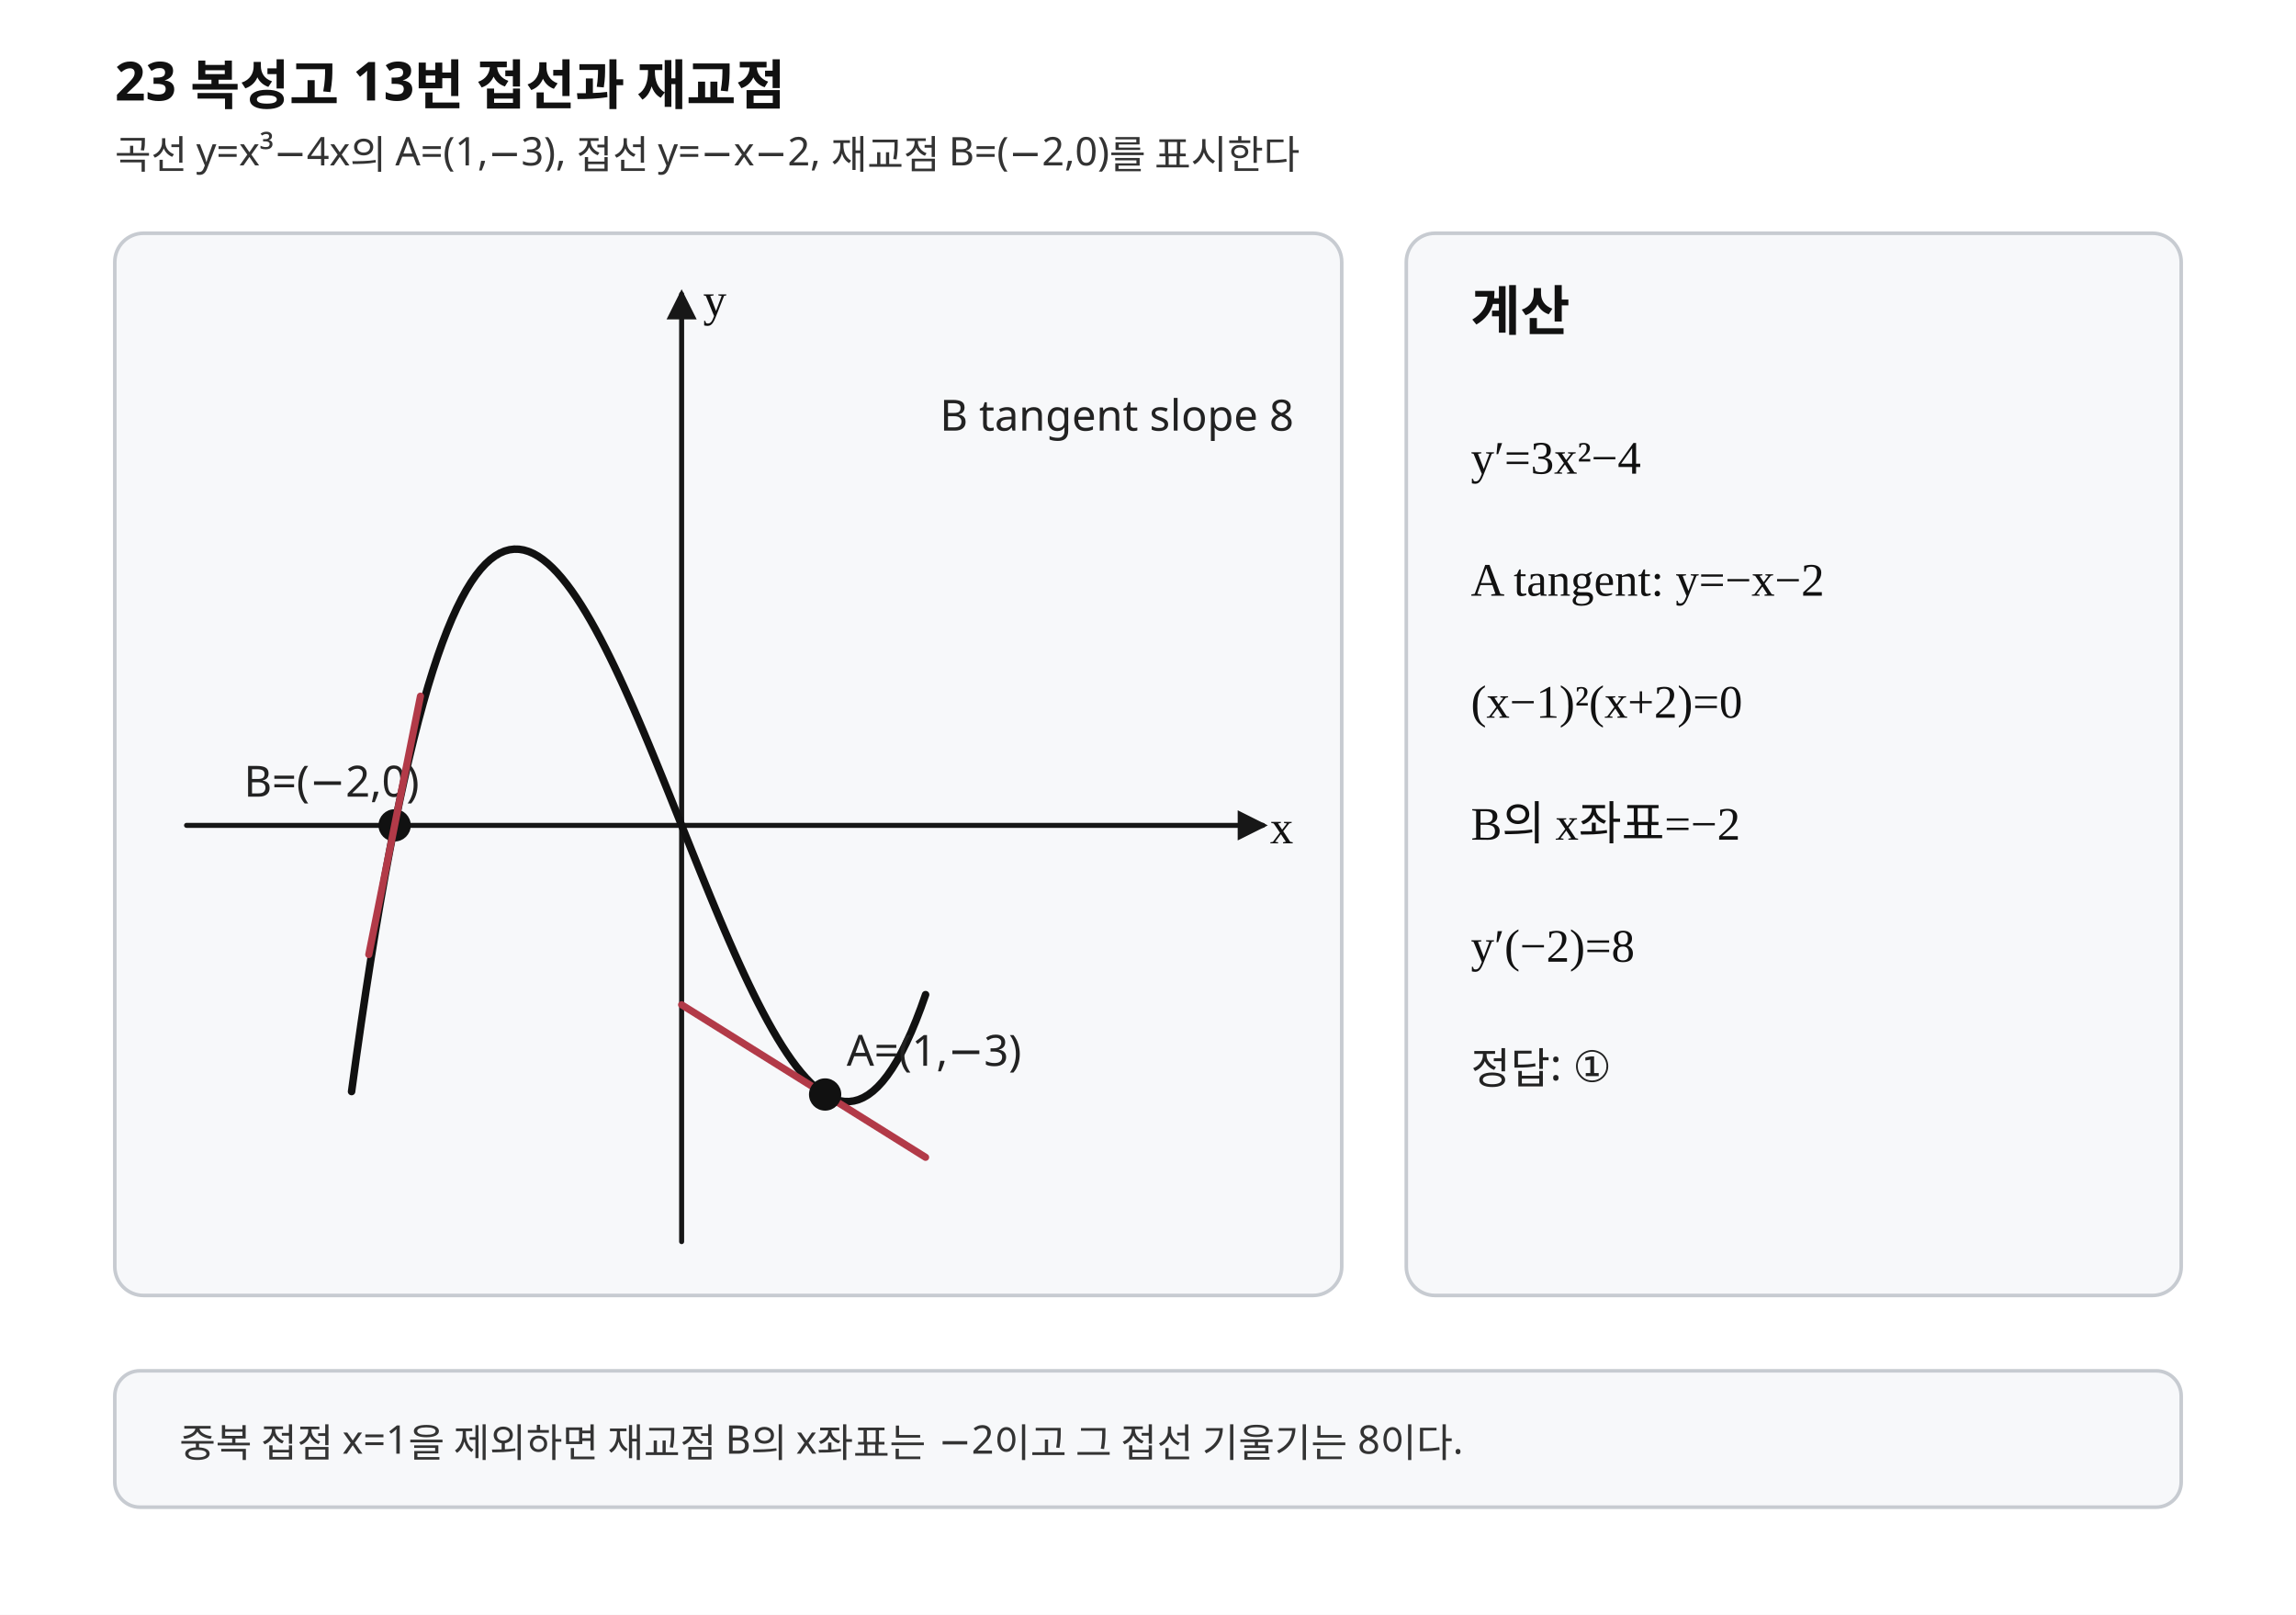
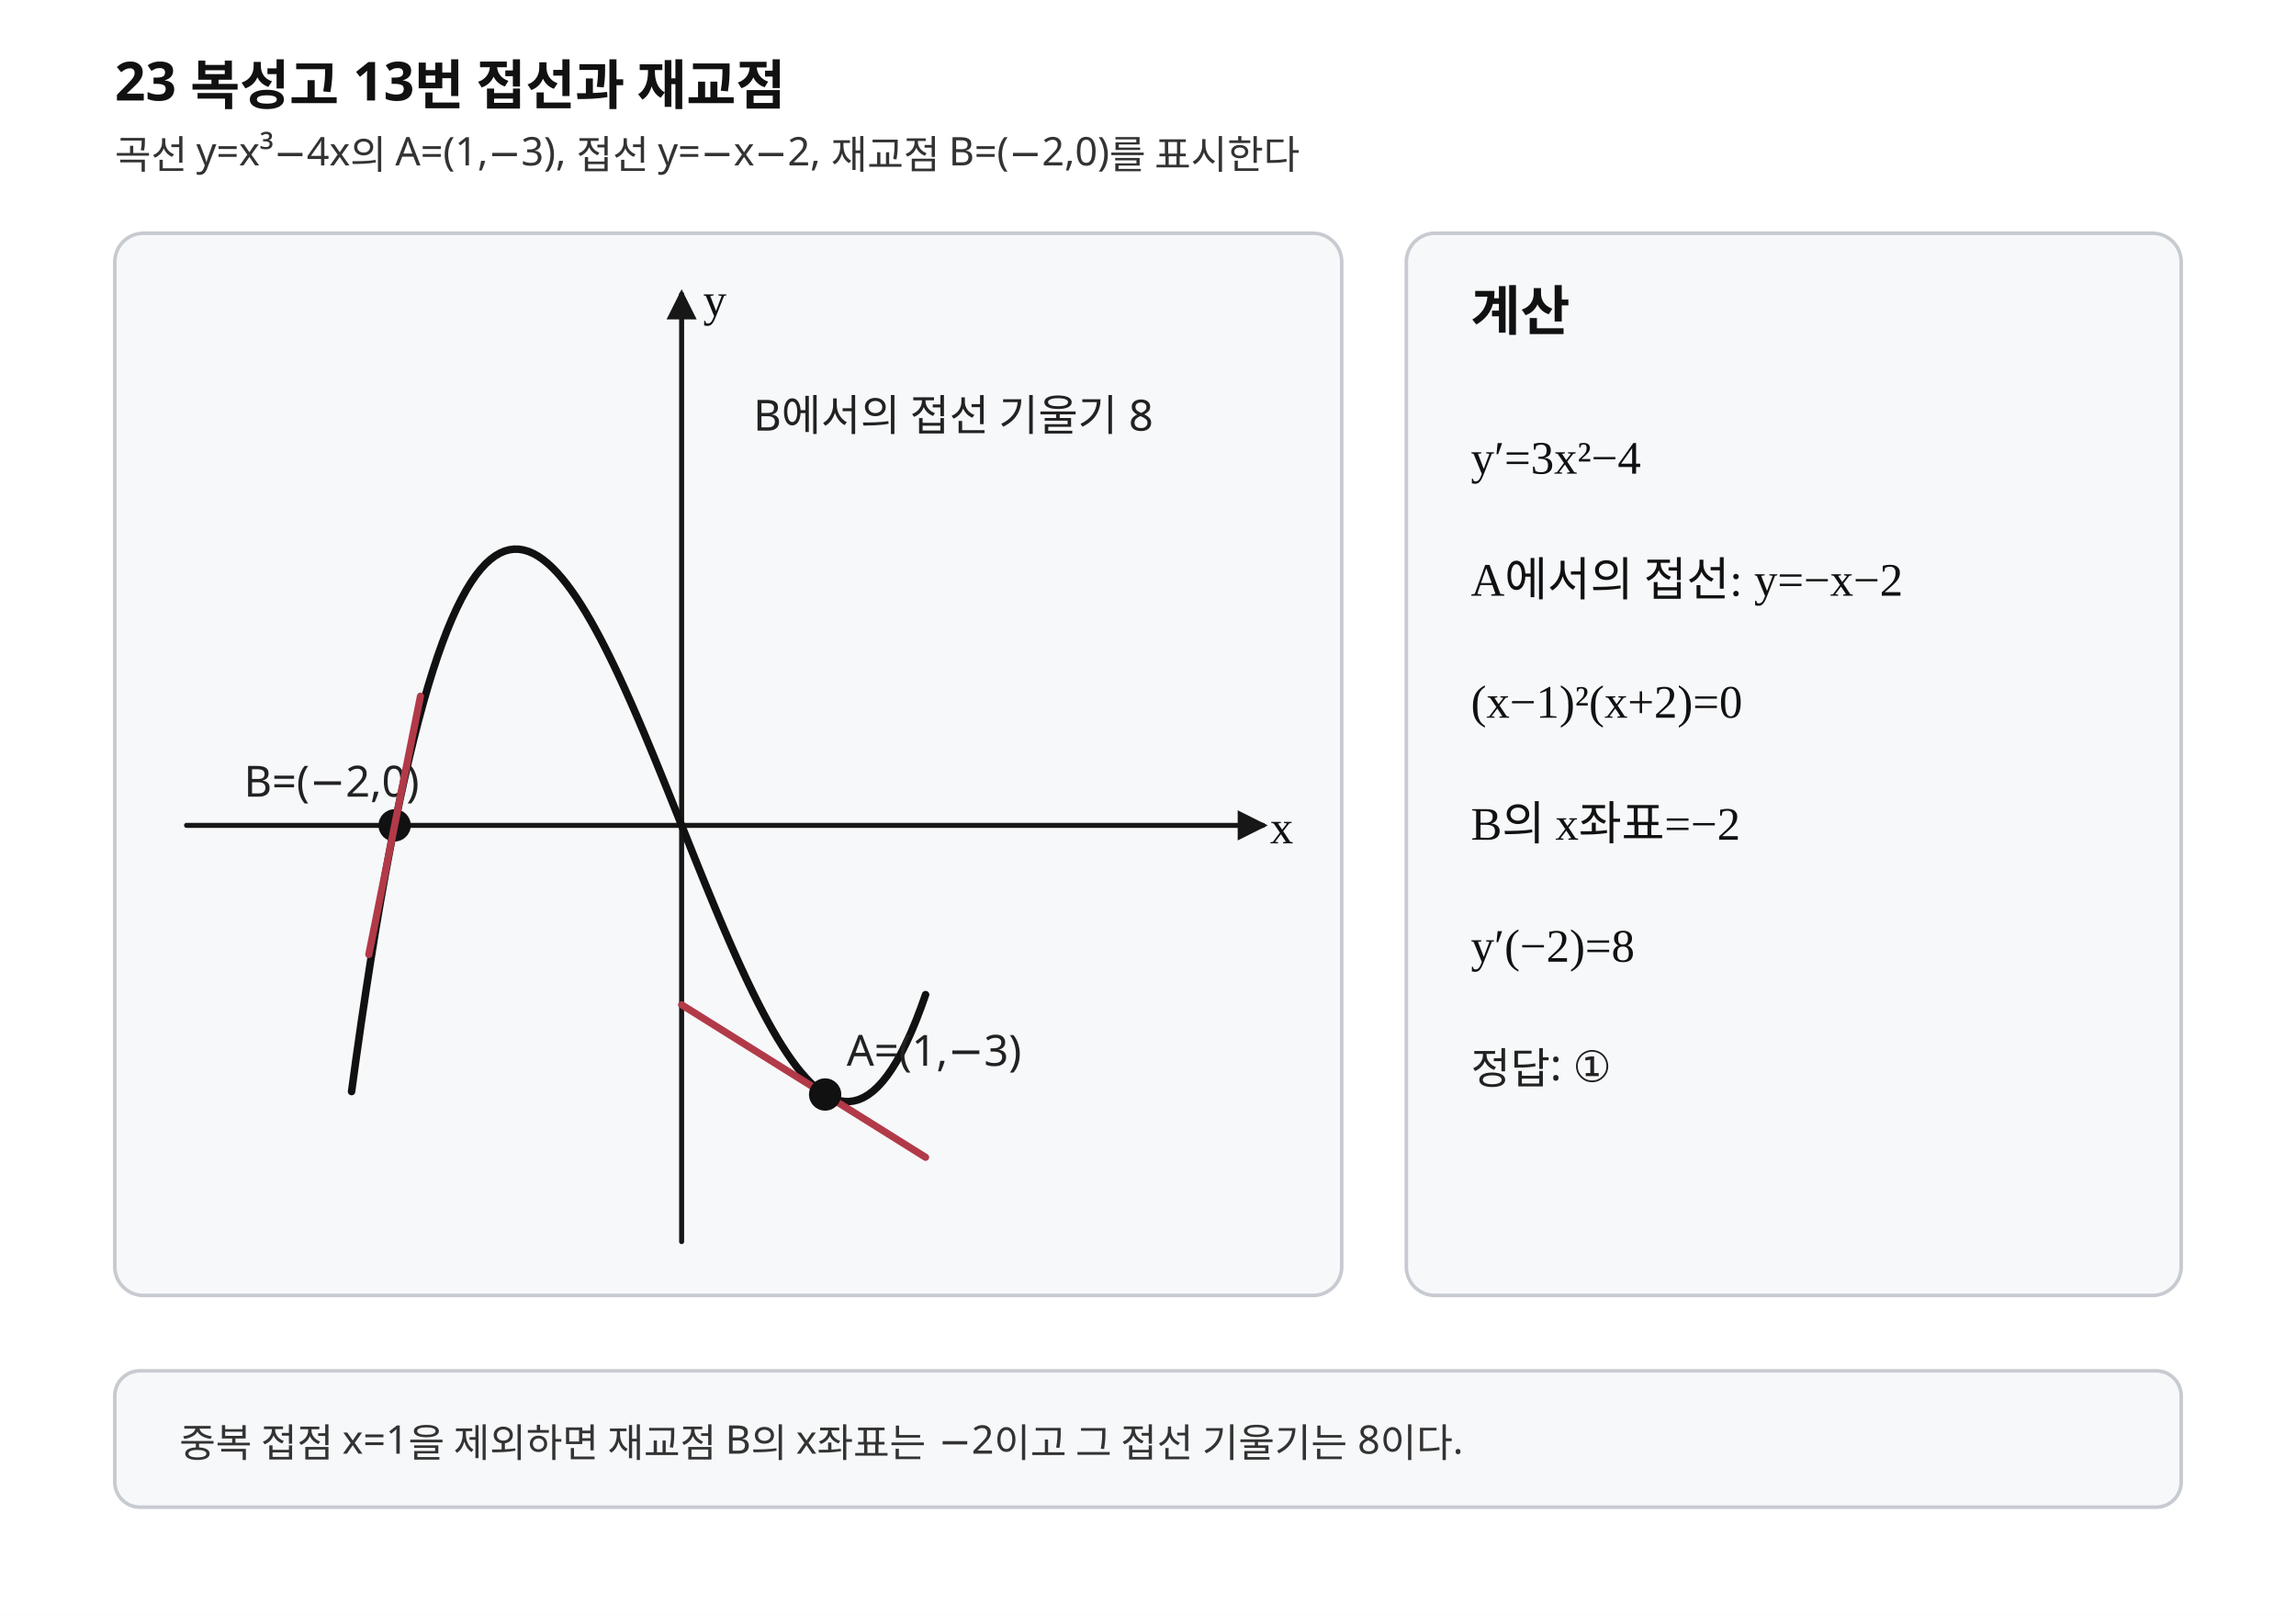
<svg xmlns="http://www.w3.org/2000/svg" width="640" height="450" viewBox="0 0 640 450" preserveAspectRatio="xMidYMid meet" role="img" aria-labelledby="title desc" data-fact-hash="sha256:a4edd8fea11f7e2b94113338f33c1786f6930442da0c397c6e913ed0aa73be28" data-visual-provenance="PYTHON_DERIVED_LAYOUT_REVIEWED">
  <style>.background{fill:#fff}.axis{stroke:#171717;stroke-width:1.4;fill:none;stroke-linecap:round;stroke-linejoin:round}.curve{stroke:#111;stroke-width:2.1;fill:none;stroke-linecap:round;stroke-linejoin:round}.tangent{stroke:#b23a48;stroke-width:2;fill:none;stroke-linecap:round}.normal{stroke:#b23a48;stroke-width:2;fill:none;stroke-linecap:round}.perp{stroke:#356a9a;stroke-width:1.9;fill:none;stroke-linecap:round}.secant{stroke:#356a9a;stroke-width:1.9;fill:none;stroke-linecap:round}.line{stroke:#356a9a;stroke-width:1.9;fill:none;stroke-linecap:round}.line-main{stroke:#356a9a;stroke-width:1.9;fill:none;stroke-linecap:round}.level{stroke:#6b7280;stroke-width:1.2;stroke-dasharray:5 4;fill:none}.guide{stroke:#777;stroke-width:.95;stroke-dasharray:4 4;fill:none}.point{stroke:#111;stroke-width:1;fill:#111}.open{stroke:#111;stroke-width:1.3;fill:#fff}.closed{stroke:#111;stroke-width:1;fill:#111}.panel{fill:#f7f8fa;stroke:#c7cbd1;stroke-width:1}.title{font-family:"Noto Sans KR","Pretendard","Malgun Gothic",sans-serif;font-size:15px;font-weight:700;fill:#111}.label{font-family:"Noto Sans KR","Pretendard","Malgun Gothic",sans-serif;font-size:12px;fill:#222}.small{font-family:"Noto Sans KR","Pretendard","Malgun Gothic",sans-serif;font-size:11px;fill:#333}.math{font-family:"STIX Two Math","Cambria Math","Times New Roman",serif;font-size:13px;fill:#111}</style>
  <defs>
    <marker id="axis-arrow" markerWidth="6" markerHeight="6" refX="5" refY="3" orient="auto" markerUnits="strokeWidth">
      <path d="M0,0 L6,3 L0,6 Z" fill="#171717" />
    </marker>
    <clipPath id="graph-clip">
      <rect x="32" y="65" width="342" height="296" rx="8" />
    </clipPath>
  </defs>
  <rect class="background" x="0" y="0" width="640" height="450" />
  <text class="title" x="32.000" y="28.000">23 복성고 13번 접선과 재교점</text>
  <text class="small" x="32.000" y="47.000">곡선 y=x³−4x의 A=(1,−3), 접선 y=−x−2, 재교점 B=(−2,0)를 표시한다</text>
  <g aria-label="graph">
    <rect class="panel" x="32" y="65" width="342" height="296" rx="8" />
    <g clip-path="url(#graph-clip)">
      <line class="axis" x1="52.000" y1="230.000" x2="352.000" y2="230.000" marker-end="url(#axis-arrow)" />
      <line class="axis" x1="190.000" y1="346.000" x2="190.000" y2="82.000" marker-end="url(#axis-arrow)" />
      <polyline class="curve" points="98.000,304.175 99.333,294.474 100.667,285.151 102.000,276.200 103.333,267.616 104.667,259.393 106.000,251.525 107.333,244.007 108.667,236.834 110.000,230.000 111.333,223.499 112.667,217.326 114.000,211.475 115.333,205.941 116.667,200.718 118.000,195.800 119.333,191.182 120.667,186.859 122.000,182.825 123.333,179.074 124.667,175.601 126.000,172.400 127.333,169.466 128.667,166.793 130.000,164.375 131.333,162.207 132.667,160.284 134.000,158.600 135.333,157.149 136.667,155.926 138.000,154.925 139.333,154.141 140.667,153.568 142.000,153.200 143.333,153.032 144.667,153.059 146.000,153.275 147.333,153.674 148.667,154.251 150.000,155.000 151.333,155.916 152.667,156.993 154.000,158.225 155.333,159.607 156.667,161.134 158.000,162.800 159.333,164.599 160.667,166.526 162.000,168.575 163.333,170.741 164.667,173.018 166.000,175.400 167.333,177.882 168.667,180.459 170.000,183.125 171.333,185.874 172.667,188.701 174.000,191.600 175.333,194.566 176.667,197.593 178.000,200.675 179.333,203.807 180.667,206.984 182.000,210.200 183.333,213.449 184.667,216.726 186.000,220.025 187.333,223.341 188.667,226.668 190.000,230.000 191.333,233.332 192.667,236.659 194.000,239.975 195.333,243.274 196.667,246.551 198.000,249.800 199.333,253.016 200.667,256.193 202.000,259.325 203.333,262.407 204.667,265.434 206.000,268.400 207.333,271.299 208.667,274.126 210.000,276.875 211.333,279.541 212.667,282.118 214.000,284.600 215.333,286.982 216.667,289.259 218.000,291.425 219.333,293.474 220.667,295.401 222.000,297.200 223.333,298.866 224.667,300.393 226.000,301.775 227.333,303.007 228.667,304.084 230.000,305.000 231.333,305.749 232.667,306.326 234.000,306.725 235.333,306.941 236.667,306.968 238.000,306.800 239.333,306.432 240.667,305.859 242.000,305.075 243.333,304.074 244.667,302.851 246.000,301.400 247.333,299.716 248.667,297.793 250.000,295.625 251.333,293.207 252.667,290.534 254.000,287.600 255.333,284.399 256.667,280.926 258.000,277.175" />
      <polyline class="tangent" points="190.000,280.000 258.000,322.500" />
      <circle class="point" cx="230.000" cy="305.000" r="4.00" />
      <circle class="point" cx="110.000" cy="230.000" r="4.00" />
      <text class="label" x="236.000" y="297.000">A=(1,−3)</text>
      <text class="label" x="68.000" y="222.000">B=(−2,0)</text>
      <polyline class="normal" points="102.800,266.000 117.200,194.000" />
-       <text class="label" x="262.000" y="120.000">B tangent slope 8</text>
+       <text class="label" x="210.000" y="120.000">B에서의 접선 기울기 8</text>
      <text class="math" x="354.000" y="235.000">x</text>
      <text class="math" x="196.000" y="88.000">y</text>
    </g>
  </g>
  <g aria-label="calculation">
    <rect class="panel" x="392" y="65" width="216" height="296" rx="8" />
    <text class="title" x="410.000" y="92.000">계산</text>
    <text class="math" x="410.000" y="132.000">y′=3x²−4</text>
-     <text class="math" x="410.000" y="166.000">A tangent: y=−x−2</text>
+     <text class="math" x="410.000" y="166.000">A에서의 접선: y=−x−2</text>
    <text class="math" x="410.000" y="200.000">(x−1)²(x+2)=0</text>
    <text class="math" x="410.000" y="234.000">B의 x좌표=−2</text>
    <text class="math" x="410.000" y="268.000">y′(−2)=8</text>
    <text class="label" x="410.000" y="302.000">정답: ①</text>
  </g>
  <rect class="panel" x="32" y="382" width="576" height="38" rx="7" />
  <text class="small" x="50.000" y="406.000">중복 접점 x=1을 제외하면 재교점 B의 x좌표는 −2이고 그 접선 기울기는 8이다.</text>
</svg>
